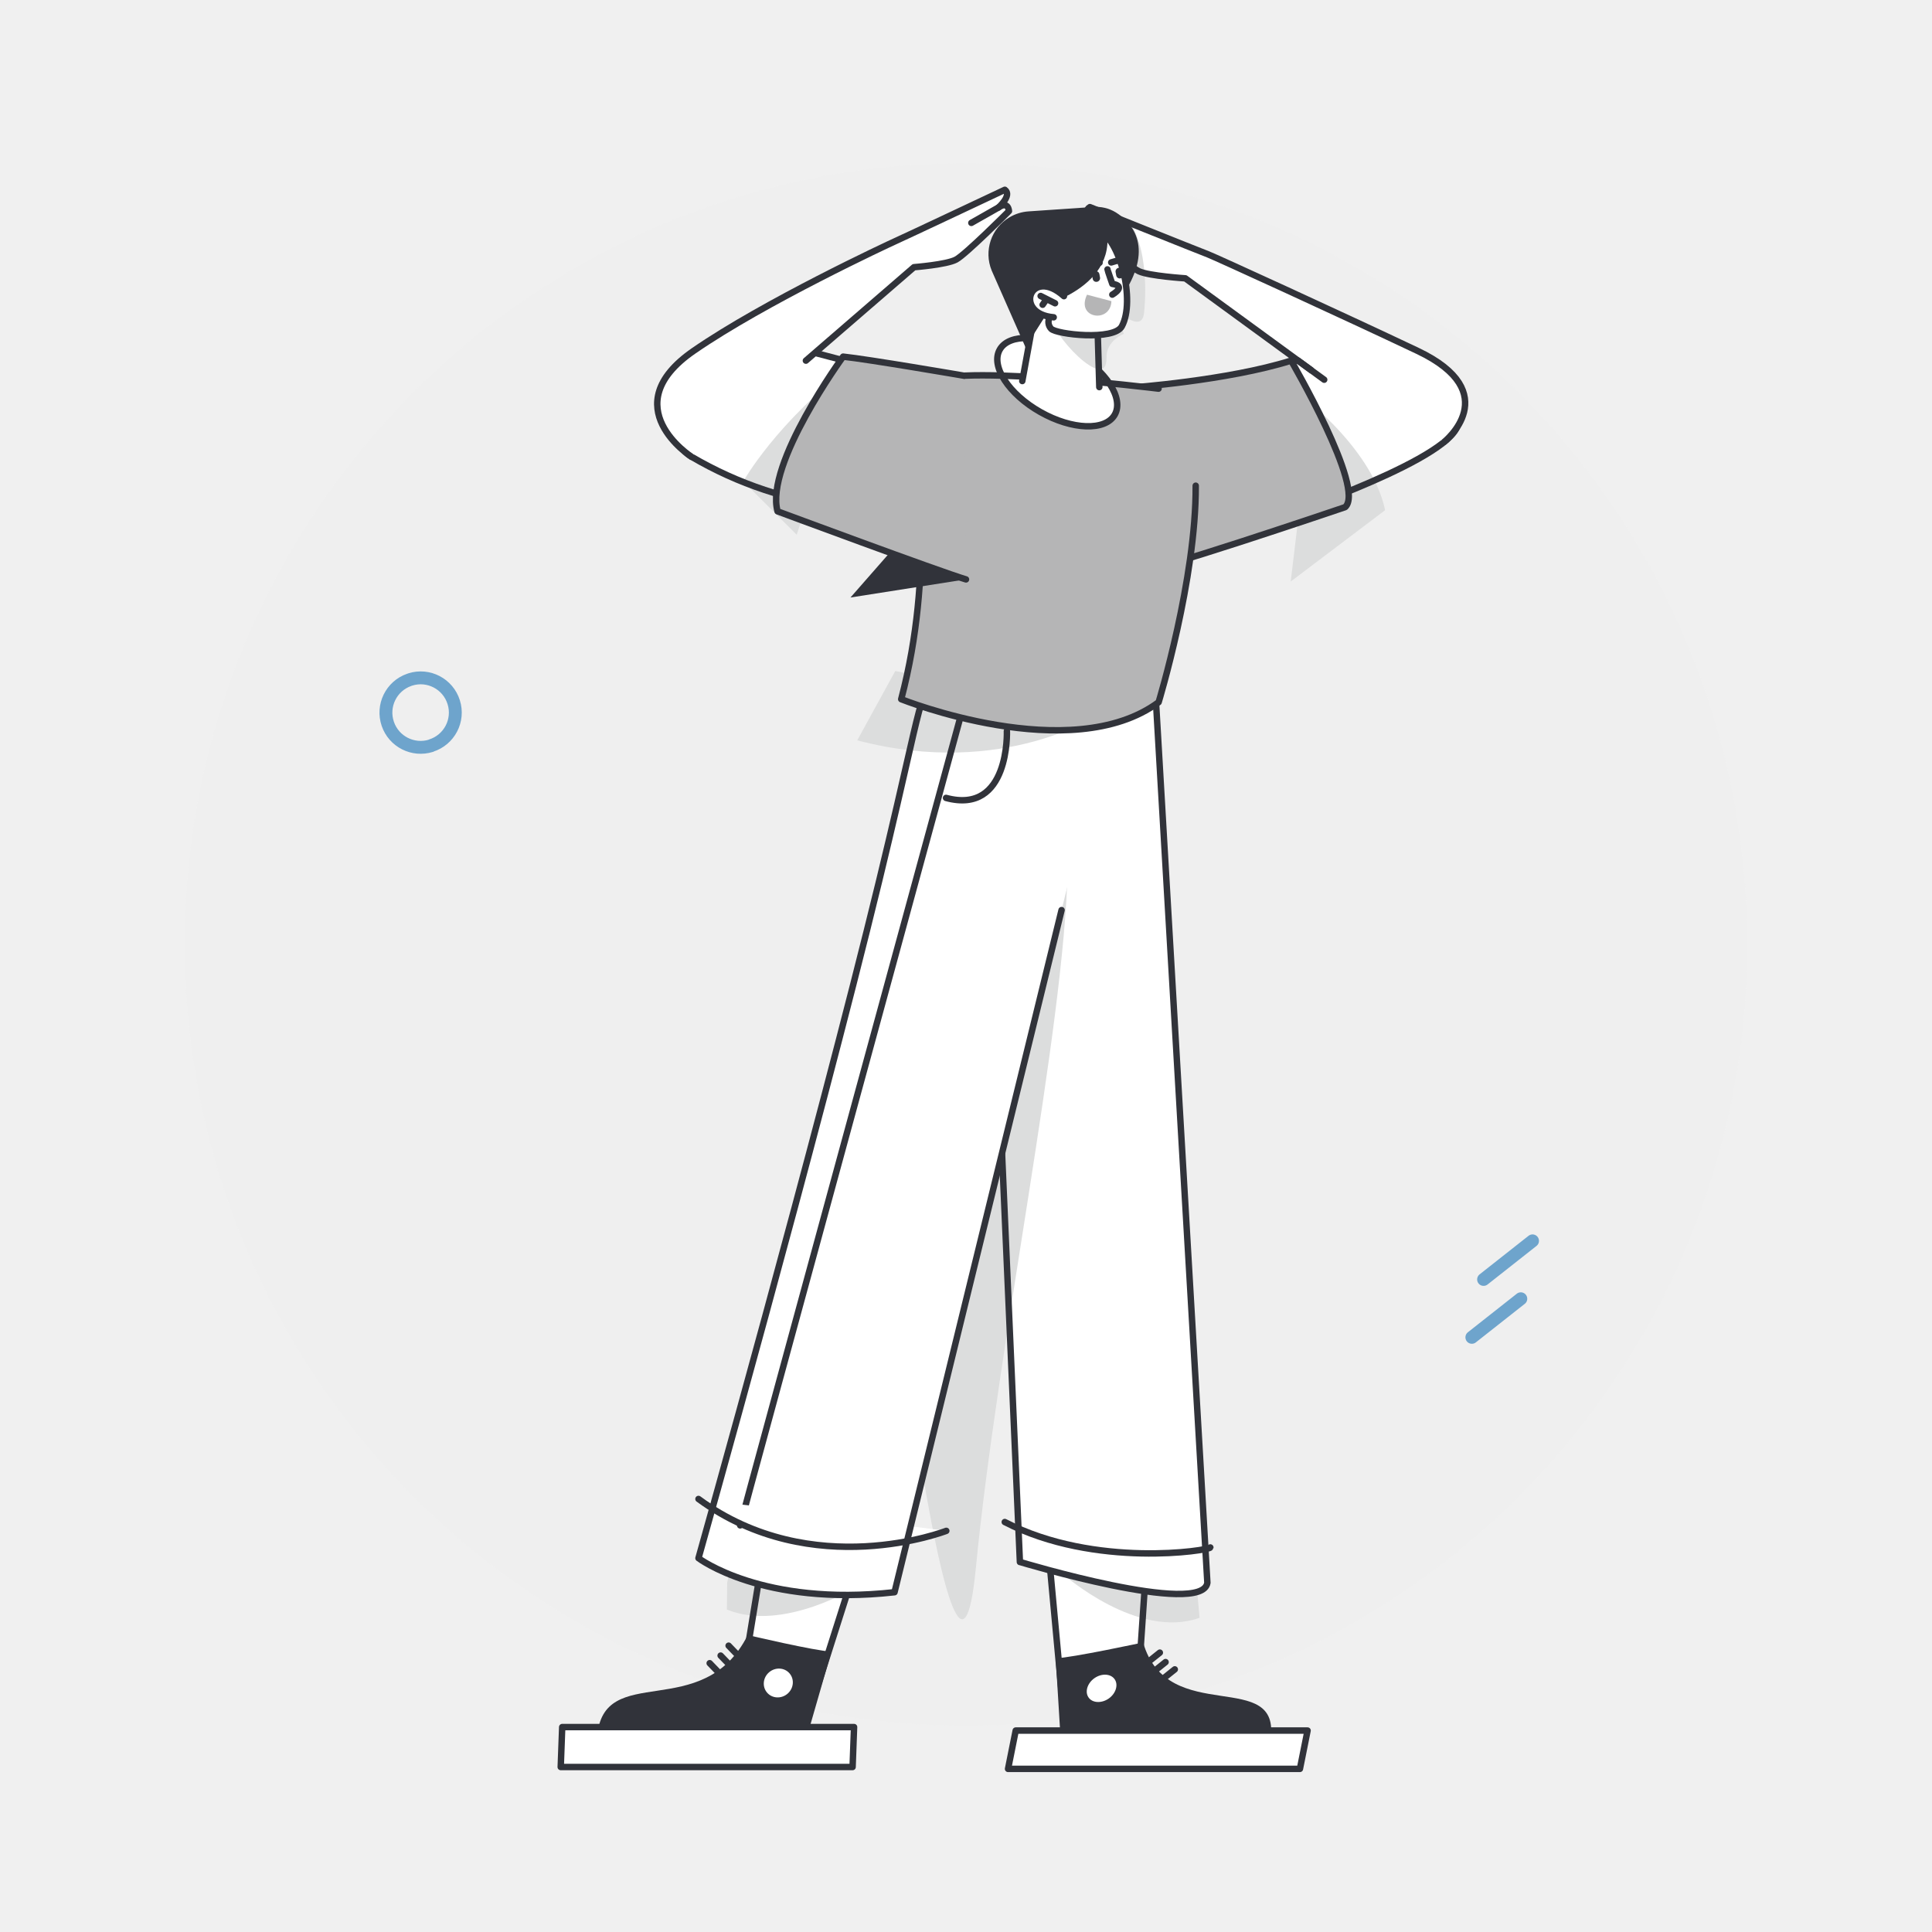
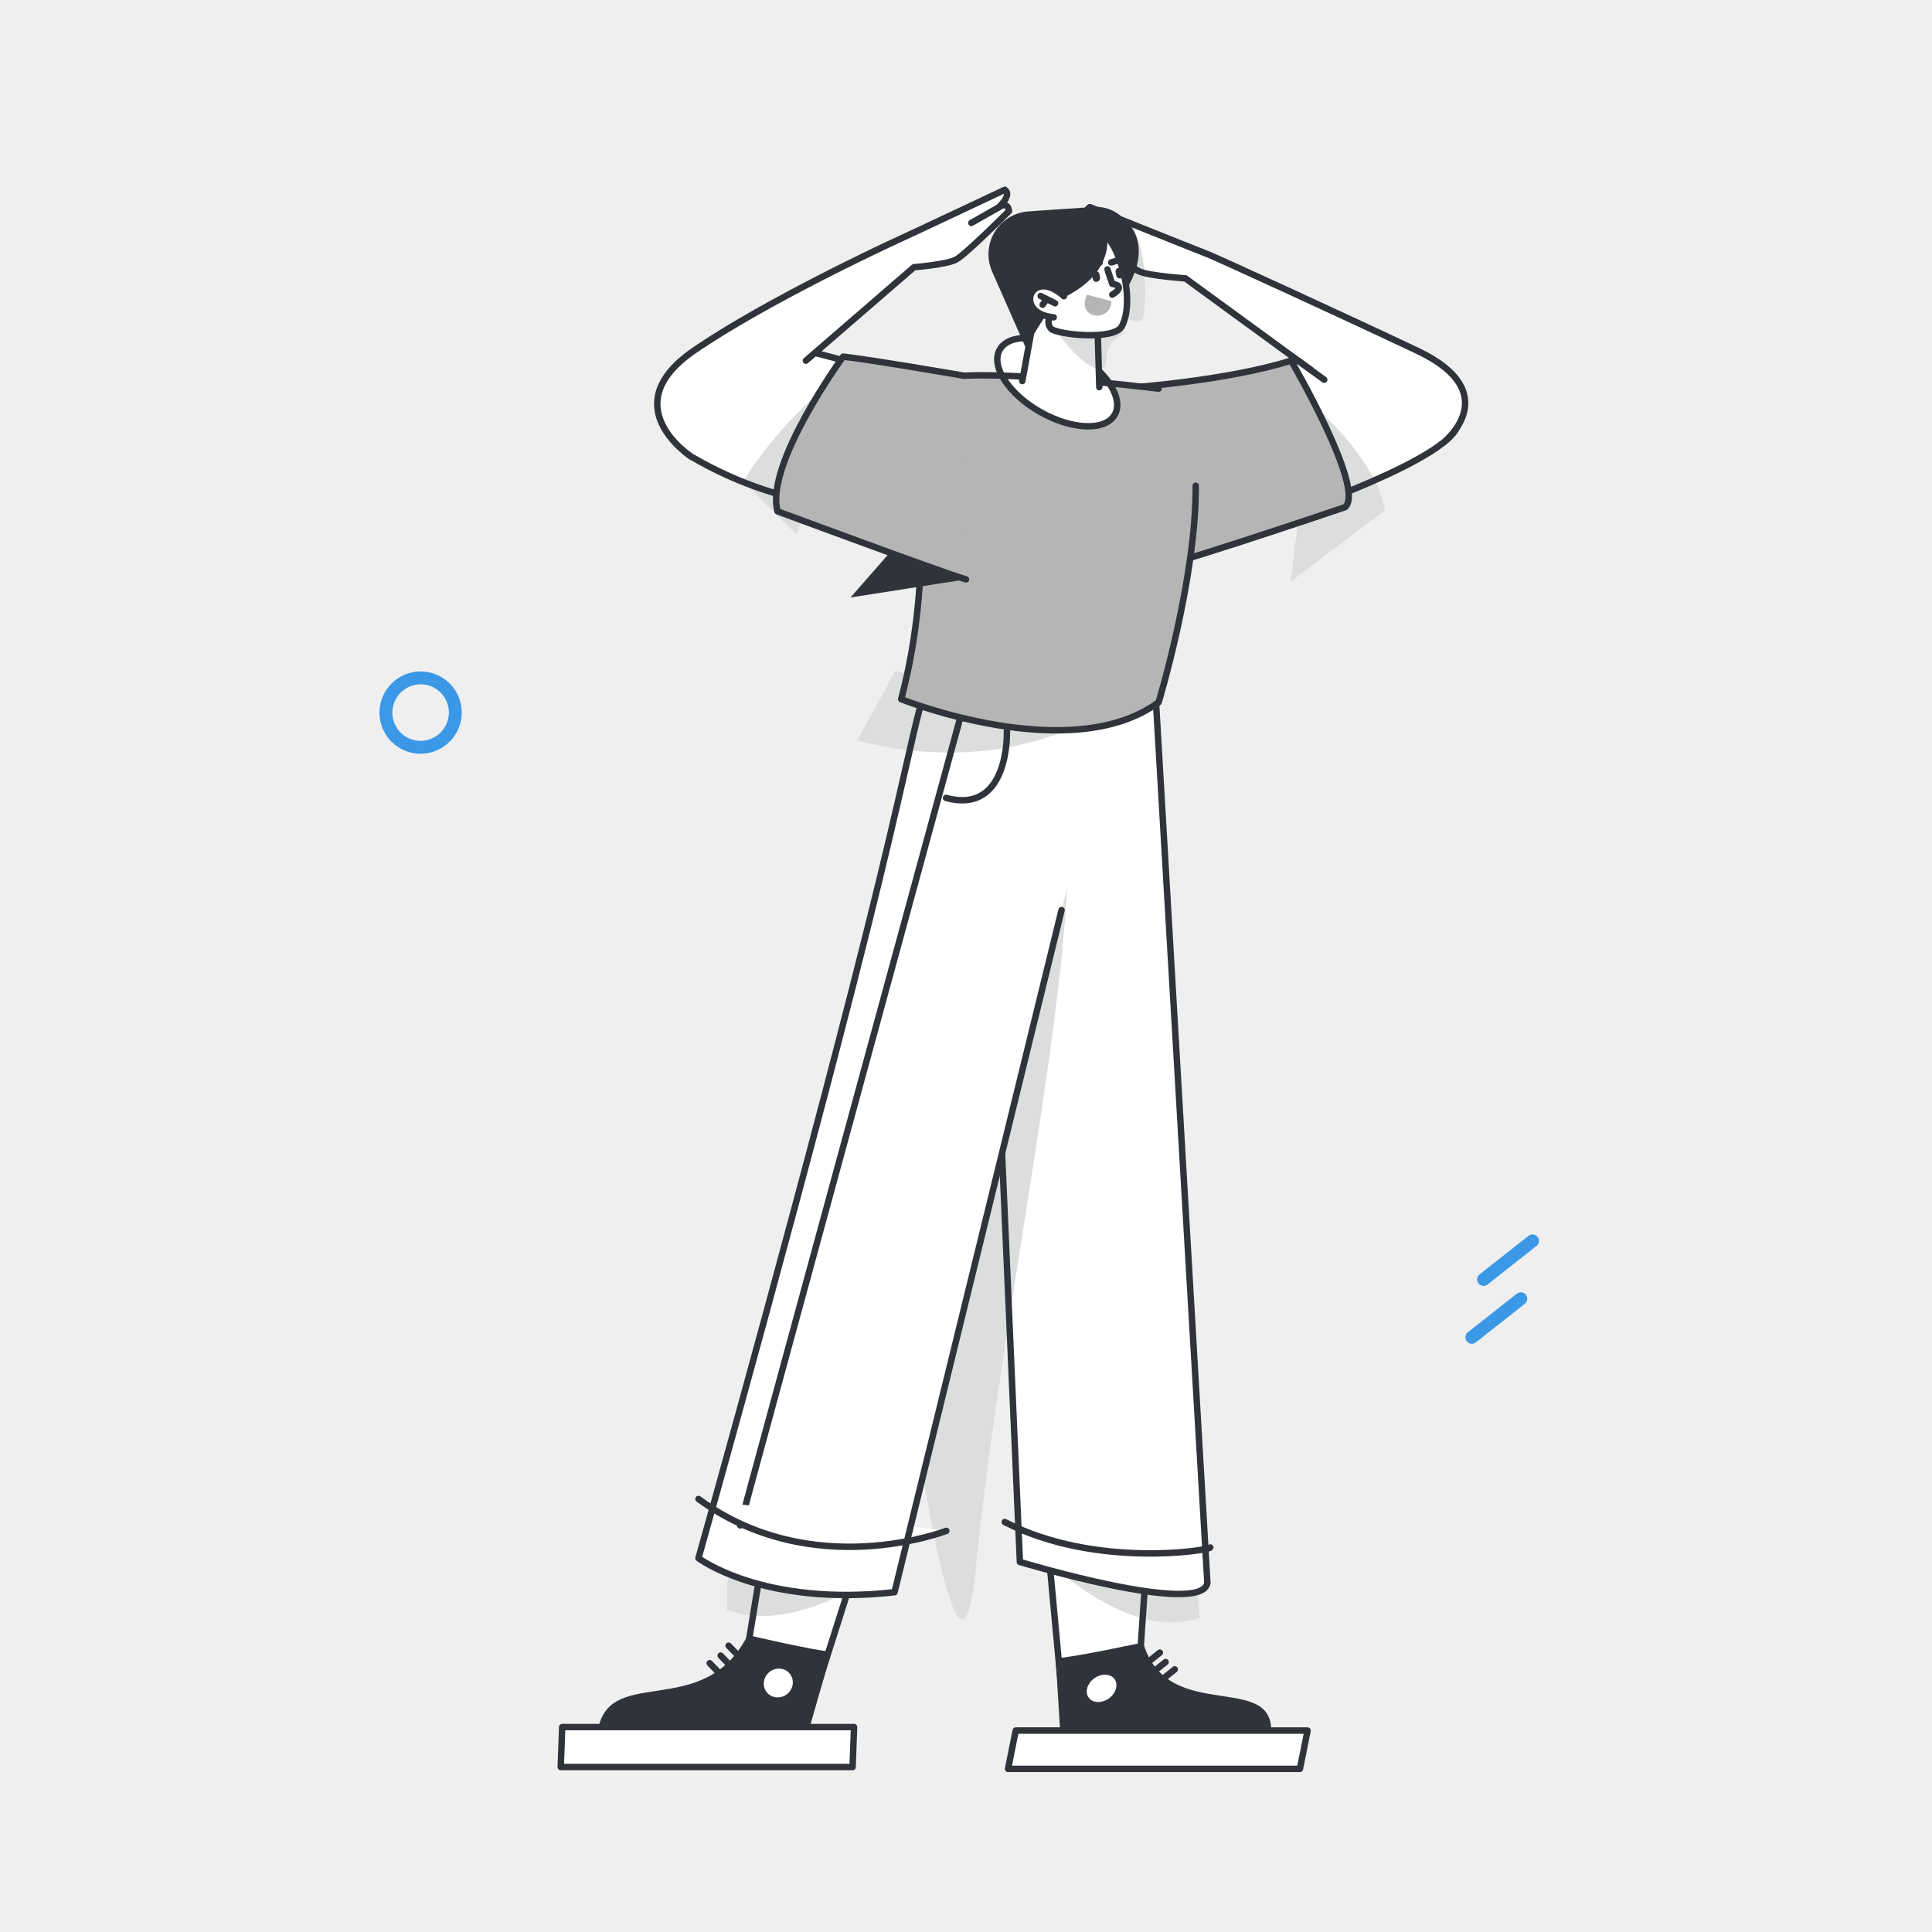
<svg xmlns="http://www.w3.org/2000/svg" id="a" viewBox="0 0 300 300">
  <defs>
-     <style>.b,.c,.d{stroke:#31333a;}.b,.c,.d,.e{stroke-linecap:round;stroke-linejoin:round;}.b,.f{fill:#31333a;}.c,.g{fill:#fff;}.d,.e{fill:none;}.h{fill:#ebeded;isolation:isolate;opacity:.1;}.h,.f,.i,.j,.g{stroke-width:0px;}.e{stroke:#6ea4cc;stroke-width:2px;}.i{fill:#dcdddd;}.j{fill:#b5b5b6;}</style>
+     <style>.b,.c,.d{stroke:#31333a;}.b,.c,.d,.e{stroke-linecap:round;stroke-linejoin:round;}.b,.f{fill:#31333a;}.c,.g{fill:#fff;}.d,.e{fill:none;}.h{fill:#ebeded;isolation:isolate;opacity:.1;}.h,.f,.i,.j,.g{stroke-width:0px;}.e{stroke:#3a98e6;stroke-width:2px;}.i{fill:#dcdddd;}.j{fill:#b5b5b6;}</style>
  </defs>
  <path class="h" d="m150,267.97c67,0,121.32-54.32,121.32-121.32S217,25.33,150,25.33,28.68,79.65,28.68,146.65s54.32,121.32,121.32,121.32Z" />
  <path class="g" d="m160.88,220.04l4.35,46.9,11.35-3.1,1.92-28.3-17.63-15.5Z" />
  <path class="i" d="m186.27,251.21c-9.62,3.45-21.08-6.68-21.08-6.68l9.49-5.69,10.98,3.31-.04,1.89" />
  <path class="d" d="m160.88,220.04l4.35,46.9,11.35-3.1,1.92-28.3-17.63-15.5Z" />
  <path class="f" d="m163.93,257.5l.78,12.79,32.55-.04c1.86-11.49-15.96-1.93-19.76-15.21,0,0-11.07,2.38-13.57,2.46h0Z" />
  <path class="c" d="m156.53,274.67h45.32l1.19-5.95h-45.32l-1.19,5.95h0Z" />
  <path class="d" d="m180.1,256.62l-2.81,2.25m3.7-.78l-2.81,2.25m4.24-1.12l-2.81,2.25" />
  <path class="c" d="m172.46,264.15c1.34-.95,1.8-2.61,1.02-3.7-.78-1.1-2.49-1.21-3.83-.27-1.34.95-1.8,2.61-1.02,3.7.77,1.1,2.49,1.21,3.83.27Z" />
  <path class="g" d="m158.38,242.54s28.32,8.56,29.1,3.23l-7.99-136.96-23.13,4.72-1.67,44.88,3.68,84.14h0Z" />
  <path class="i" d="m165.77,135.17c-.48,24.44-10.88,73.65-14.24,108.32-3.36,34.67-14-55.31-14-55.31l16.82-48.1" />
  <path class="g" d="m156.02,236.34c14.04,7.25,31.83,4.4,31.92,3.95l-31.92-3.95Z" />
  <path class="d" d="m156.02,236.34c14.04,7.25,31.83,4.4,31.92,3.95" />
  <path class="d" d="m158.38,242.54s28.32,8.56,29.1,3.23l-7.99-136.96-23.13,4.72-1.67,44.88,3.68,84.14h0Z" />
  <path class="g" d="m191.38,60.77l17.95-8.71s19.85,8.67,16.81,14.48c-3.04,5.81-29.55,14.48-29.55,14.48l-5.22-20.25h0Z" />
  <path class="i" d="m215.08,79.22c-2.11-10.1-14.24-18.76-14.24-18.76l1.15,16.76-1.57,13.08" />
  <path class="d" d="m191.38,60.77l17.95-8.71s19.85,8.67,16.81,14.48c-3.04,5.81-29.55,14.48-29.55,14.48l-5.22-20.25h0Z" />
  <path class="j" d="m200.48,56s11.62,19.91,8.39,22.75c0,0-34.1,11.56-28.87,8.84l-4.34-27.41s14.96-1.08,24.82-4.18h0Z" />
  <path class="d" d="m200.48,56s11.62,19.91,8.39,22.75c0,0-34.1,11.56-28.87,8.84l-4.34-27.41s14.96-1.08,24.82-4.18h0Z" />
  <path class="g" d="m141.11,217.37l-15.57,48.94-10.61-3.23,4.84-29.53,21.34-16.17Z" />
  <path class="i" d="m112.87,249.93c8.8,3.6,20.36-3.67,20.36-3.67l-8.13-5.94-11.77,3.46-.41,1.98" />
  <path class="d" d="m141.11,217.37l-15.57,48.94-10.61-3.23,4.84-29.53,21.34-16.17Z" />
  <path class="f" d="m129.1,256.47l-3.84,13.34-32.54-.05c.89-11.99,16.42-2.01,23.39-15.87,0,0,10.51,2.48,12.99,2.57Z" />
  <path class="c" d="m132.39,274.38h-45.32l.23-6.2h45.32l-.23,6.2h0Z" />
  <path class="d" d="m113.14,255.54l2.27,2.35m-3.51-.81l2.27,2.35m-3.97-1.17l2.27,2.35" />
  <path class="c" d="m122.6,263.39c1.18-1,1.35-2.73.39-3.86-.96-1.14-2.7-1.25-3.88-.25-1.18,1-1.35,2.73-.39,3.86.96,1.14,2.7,1.25,3.88.25h0Z" />
  <path class="g" d="m139.84,58.28l-23.51-6.17s-16.85,13.97-8.94,18.82c7.21,4.23,15.23,6.89,23.53,7.83,0,0,8.93-20.47,8.93-20.47Z" />
  <path class="i" d="m132.53,56.51c-11.87,8.88-17.12,18.24-17.12,18.24l8.3,8.28" />
  <path class="d" d="m139.84,58.28l-23.51-6.17s-16.85,13.97-8.94,18.82c7.21,4.23,15.23,6.89,23.53,7.83,0,0,8.93-20.47,8.93-20.47Z" />
  <path class="g" d="m173.21,107.11l-.35-1.77s-13.97-2.6-25.87-.3c-3.74.72-3.28,1-7.66,19.87-.76,3.29-1.69,7.21-2.82,11.89-9.75,40.12-28.05,105.15-28.05,105.15,0,0,9.94,7.57,30.44,5.29l25.94-105.92" />
  <path class="i" d="m133.11,114.96c22.97,6.02,37.77-4.2,37.77-4.2l-31.86-6.57" />
  <path class="g" d="m114.93,236.86c.44-1.82,36.01-132.14,36.01-132.14l-36.01,132.14Z" />
  <path class="d" d="m114.93,236.86c.44-1.82,36.01-132.14,36.01-132.14m-4.04,19.18c9.93,2.68,9.45-10.38,9.45-10.38" />
  <path class="g" d="m108.46,232.76c17.74,13.03,38.48,4.95,38.48,4.95l-38.48-4.95Z" />
  <path class="d" d="m108.46,232.76c17.74,13.03,38.48,4.95,38.48,4.95" />
  <path class="d" d="m173.21,107.11l-.35-1.77s-13.97-2.6-25.87-.3c-3.74.72-3.28,1-7.66,19.87-.76,3.29-1.69,7.21-2.82,11.89-9.75,40.12-28.05,105.15-28.05,105.15,0,0,9.94,7.57,30.44,5.29l25.94-105.92" />
  <path class="j" d="m179.9,60.35s-35.29-4.37-35.94-.42c-2.16,13.24,1.28,28.5-4.02,48.64,0,0,26.34,10.55,39.97.47,0,0,5.84-19.16,5.76-33.62" />
  <path class="c" d="m173.1,64.39c1.45-2.56-1.38-6.9-6.31-9.69-4.93-2.79-10.1-2.97-11.55-.41-1.45,2.56,1.38,6.9,6.31,9.69,4.93,2.79,10.1,2.97,11.55.41h0Z" />
  <path class="f" d="m132.06,92.78l17.95-2.82-10.16-6.07" />
  <path class="d" d="m179.9,60.35s-35.29-4.37-35.94-.42c-2.16,13.24,1.28,28.5-4.02,48.64,0,0,26.34,10.55,39.97.47,0,0,5.84-19.16,5.76-33.62" />
  <path class="j" d="m149.69,58.34s-14.9-2.56-18.77-2.96c0,0-12.2,16.7-10.18,24.02,0,0,25.19,9.36,29.26,10.57" />
  <path class="d" d="m149.69,58.34s-14.9-2.56-18.77-2.96c0,0-12.2,16.7-10.18,24.02,0,0,25.19,9.36,29.26,10.57" />
  <path class="g" d="m125.14,56l16.78-14.51s5.05-.39,6.53-1.18c1.48-.78,8.22-7.53,8.22-7.53,0,0-.07-1.63-1.62-.56,0,0,2.15-1.91.98-2.75,0,0-15.49,7.3-17.01,7.98-1.03.46-20.32,9.44-31.31,17.03-12.52,8.65-.33,16.45-.33,16.45" />
  <path class="d" d="m125.14,56l16.78-14.51s5.05-.39,6.53-1.18c1.48-.78,8.22-7.53,8.22-7.53,0,0-.07-1.63-1.62-.56,0,0,2.15-1.91.98-2.75,0,0-15.49,7.3-17.01,7.98-1.03.46-20.32,9.44-31.31,17.03-12.52,8.65-.33,16.45-.33,16.45" />
  <path class="g" d="m203.6,57.48l-19.54-14.26s-5.6-.36-7.19-1.09c-1.59-.72-8.59-6.92-8.59-6.92,0,0,.2-1.5,1.85-.52,0,0-2.25-1.76-.89-2.53,0,0,16.72,6.72,18.36,7.34,1.15.44,20.92,9.49,32.47,14.96,13.78,6.52,4.18,14.16,4.18,14.16" />
  <path class="i" d="m174.99,33.97c2.89,3.47,3.1,10.32,2.66,14.6-.43,4.28-6.51-2.68-6.51-2.68" />
  <path class="d" d="m203.6,57.48l-19.54-14.26s-5.6-.36-7.19-1.09c-1.59-.72-8.59-6.92-8.59-6.92,0,0,.2-1.5,1.85-.52,0,0-2.25-1.76-.89-2.53,0,0,16.72,6.72,18.36,7.34,1.15.44,20.92,9.49,32.47,14.96,13.78,6.52,4.18,14.16,4.18,14.16" />
  <path class="b" d="m159.96,54.32l-5.51-12.5c-1.16-2.83-.08-6.08,2.55-7.64.84-.5,1.79-.8,2.77-.86l9.97-.68c1.14-.1,2.29.17,3.27.77,2.38,1.49,5.73,5.13.7,12.5-7.09,10.4-13.74,8.42-13.74,8.42Z" />
  <path class="g" d="m170.7,60.11l-.41-14-9.5,1.87-2.05,11.19" />
  <path class="i" d="m163.49,49.43c-.78,1.81,8.48,11.98,8.33,6.09-.07-2.62,2.68-3.68,2.68-3.68l-1.64-4.72-9.36,2.31Z" />
  <path class="d" d="m170.7,60.11l-.41-14-9.5,1.87-2.05,11.19" />
  <path class="g" d="m163.02,49.22c-.35.59-.27,1.33.2,1.83.81.87,9.75,1.9,10.98-.38,2.14-3.98-.24-13.54-3.82-15.15-3.59-1.61-8.59,5.19-8.59,5.19,0,0,1.23,8.51,1.23,8.51Z" />
  <path class="d" d="m163.02,49.22c-.35.59-.27,1.33.2,1.83.81.87,9.75,1.9,10.98-.38,2.14-3.98-.24-13.54-3.82-15.15-3.59-1.61-8.59,5.19-8.59,5.19,0,0,1.23,8.51,1.23,8.51Z" />
  <path class="f" d="m170.82,35.76l-1.45-1.06-10.13.56-2.12,5.66,2.53,12.32" />
  <path class="d" d="m170.82,35.76l-1.45-1.06-10.13.56-2.12,5.66,2.53,12.32" />
  <path class="f" d="m171.05,34.61c2.93,9.72-10.33,12.69-10.33,12.69l-1.07,5.95" />
  <path class="d" d="m171.05,34.61c2.93,9.72-10.33,12.69-10.33,12.69l-1.07,5.95" />
  <path class="g" d="m165.21,45.99c-5.2-4.66-7.91,2.75-1.59,3.28l1.59-3.28Z" />
  <path class="d" d="m165.21,45.99c-5.2-4.66-7.91,2.75-1.59,3.28" />
  <path class="g" d="m171.97,41.83c0,.1.75,2.25.75,2.25,2.31.34,0,1.67,0,1.67" />
  <path class="d" d="m171.97,41.83c0,.1.75,2.25.75,2.25,2.31.34,0,1.67,0,1.67" />
  <path class="f" d="m174,43.22c.31-.07.51-.37.46-.68l-.1-.53c-.03-.15-.11-.28-.24-.36-.13-.08-.28-.11-.43-.07-.31.07-.52.37-.46.68l.1.53c.03.15.12.28.24.36.13.08.28.11.43.07Z" />
  <path class="g" d="m175.28,40.26c-.93.02-1.85.19-2.73.49l2.73-.49Z" />
  <path class="d" d="m175.28,40.26c-.93.02-1.85.19-2.73.49" />
  <path class="f" d="m170.35,43.76c.31-.07.52-.37.46-.68l-.1-.53c-.04-.23-.22-.4-.45-.44-.32-.06-.63.16-.68.48-.01.07-.01.14,0,.2l.1.53c.03.15.12.28.24.36.13.08.28.11.43.07h0Z" />
  <path class="g" d="m170.74,40.8c-.94-.08-1.88.09-2.73.49l2.73-.49h0Z" />
  <path class="d" d="m170.74,40.8c-.94-.08-1.88.09-2.73.49" />
  <path class="j" d="m172.58,46.76l-3.79-1c-1.79,3.74,3.68,4.49,3.79,1Z" />
  <path class="d" d="m161.59,45.96l2.24,1.13m-1.93.23l.55-.79m41.15,10.95l-2.03-1.48m4.05,2.96l-2.03-1.48m-52.76-22.87l4.21-2.39" />
  <path class="e" d="m66.93,115.78c2.84-.89,4.42-3.92,3.52-6.75-.89-2.84-3.92-4.42-6.75-3.52-.05.01-.09.03-.14.05-2.81.97-4.31,4.03-3.34,6.85.95,2.76,3.92,4.26,6.71,3.39Zm163.44,82.89l7.6-5.99m-9.42,14.98l7.6-5.99" />
</svg>
